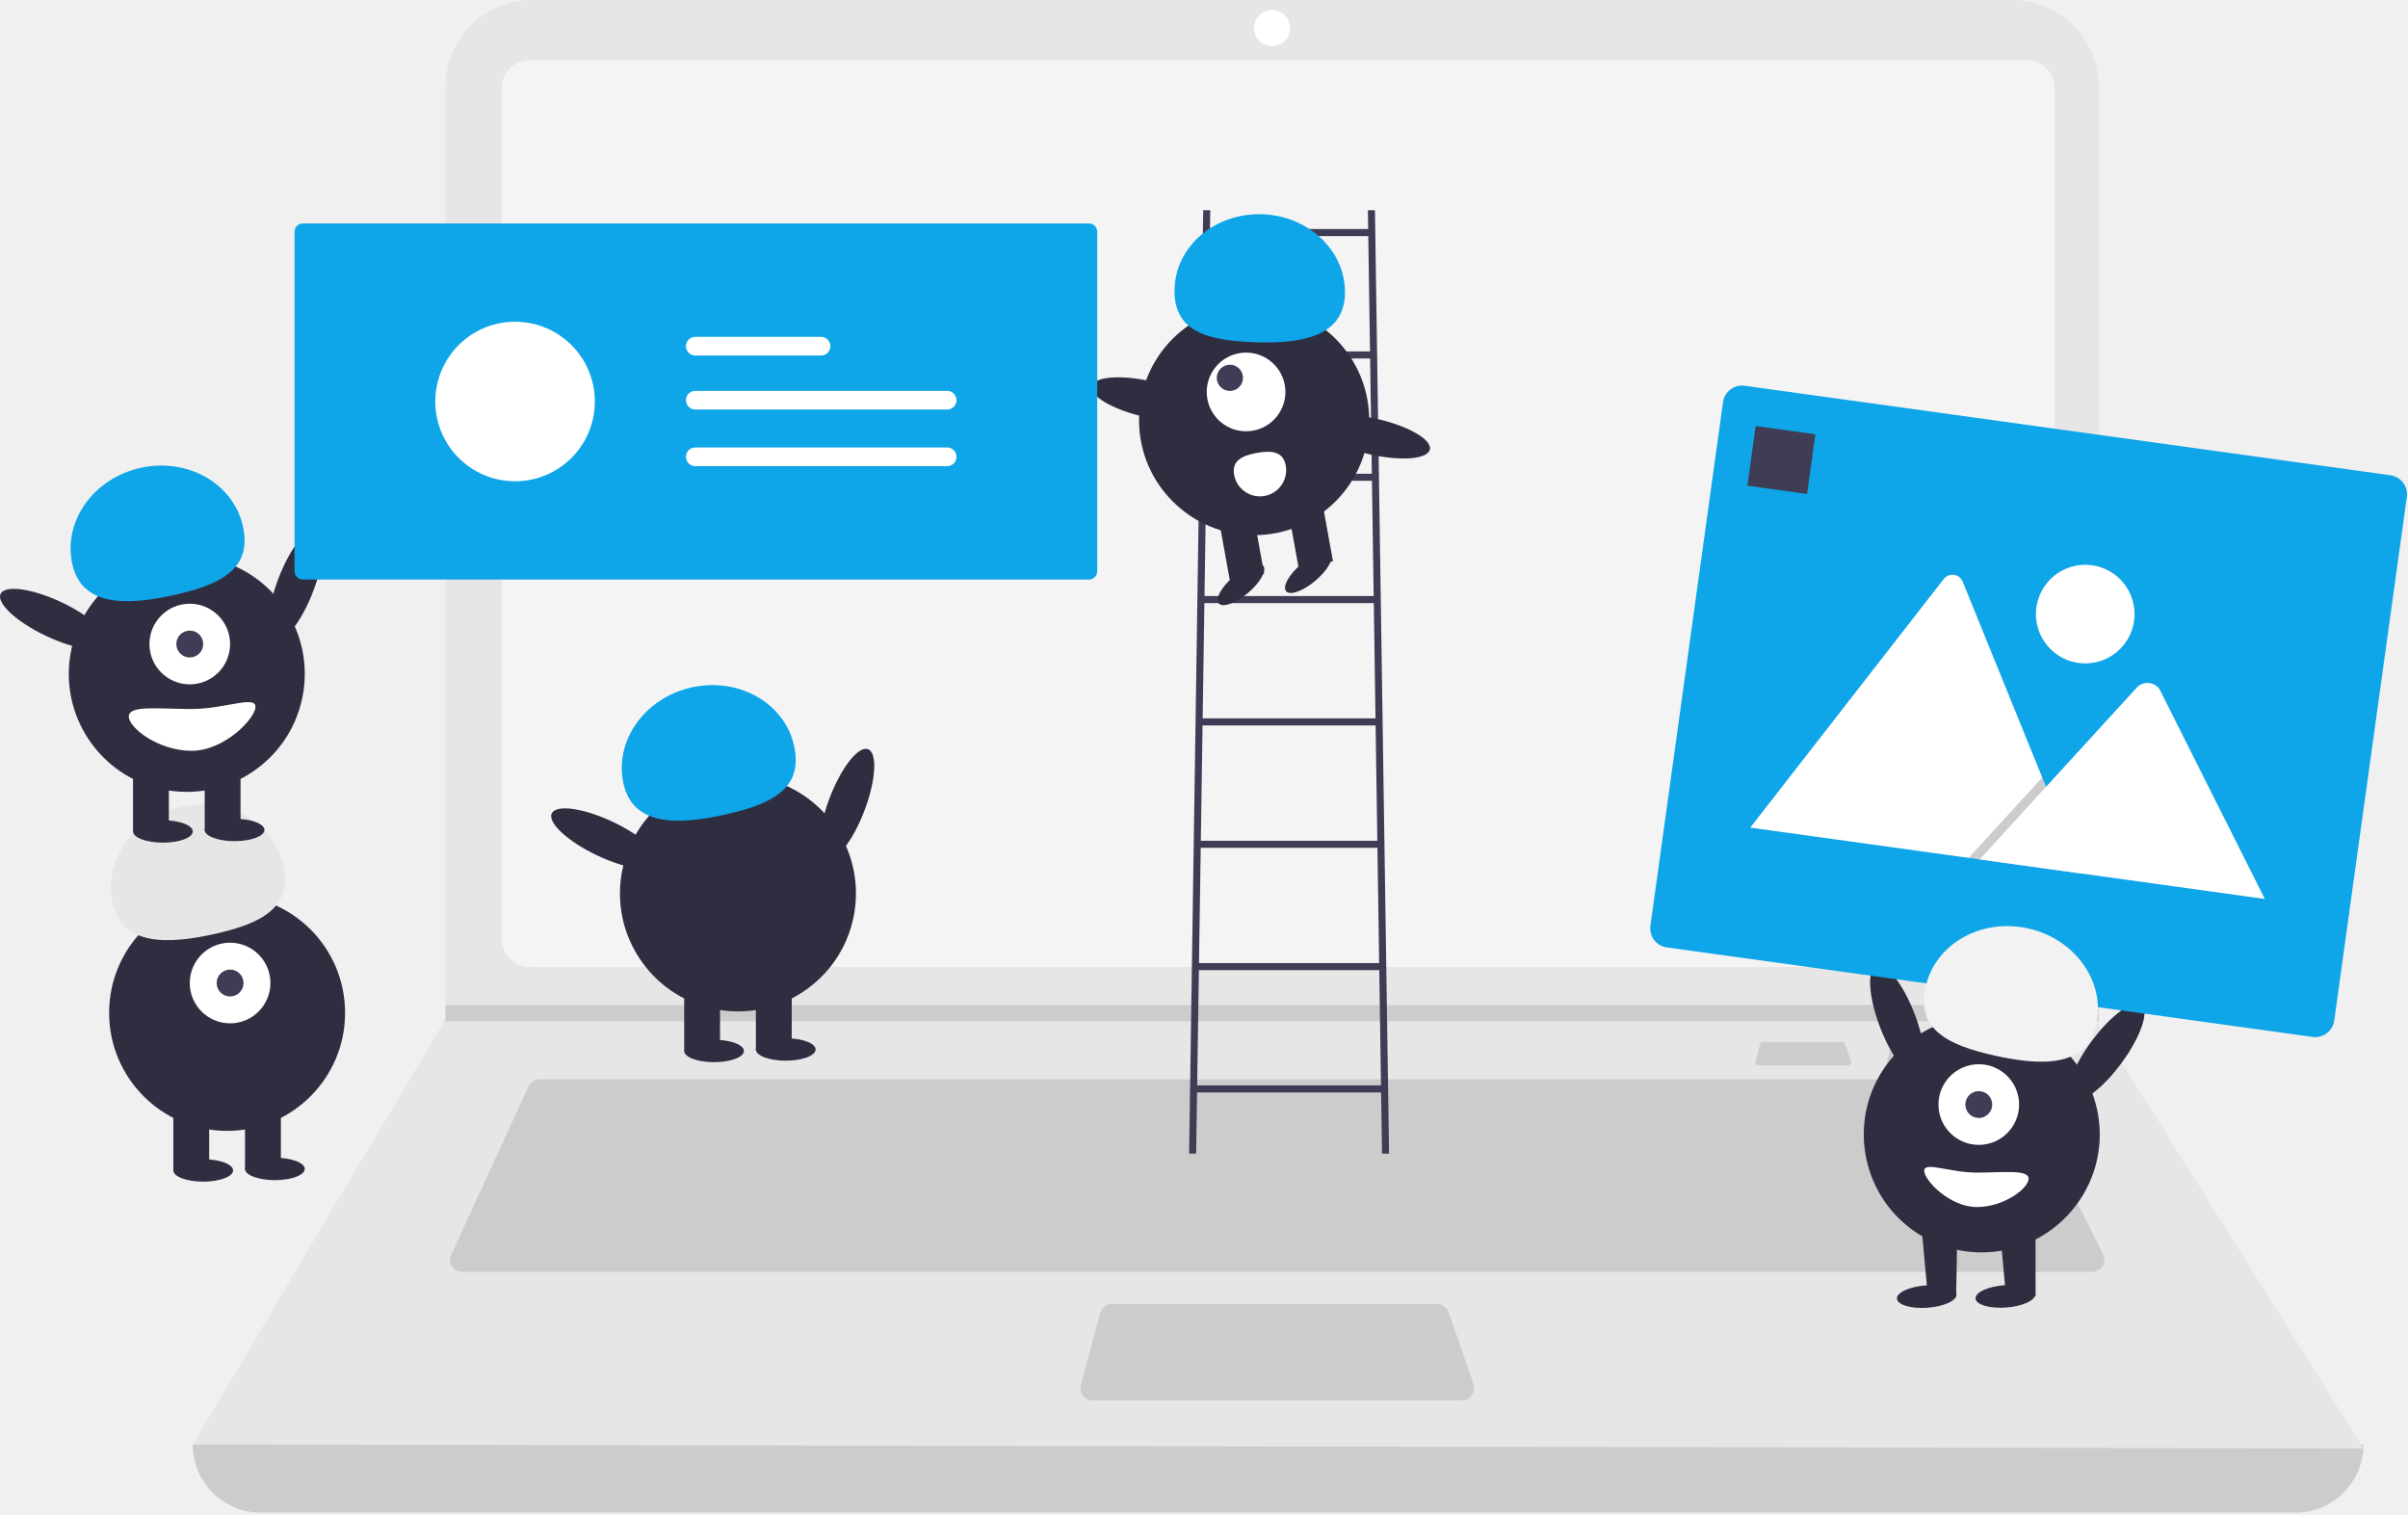
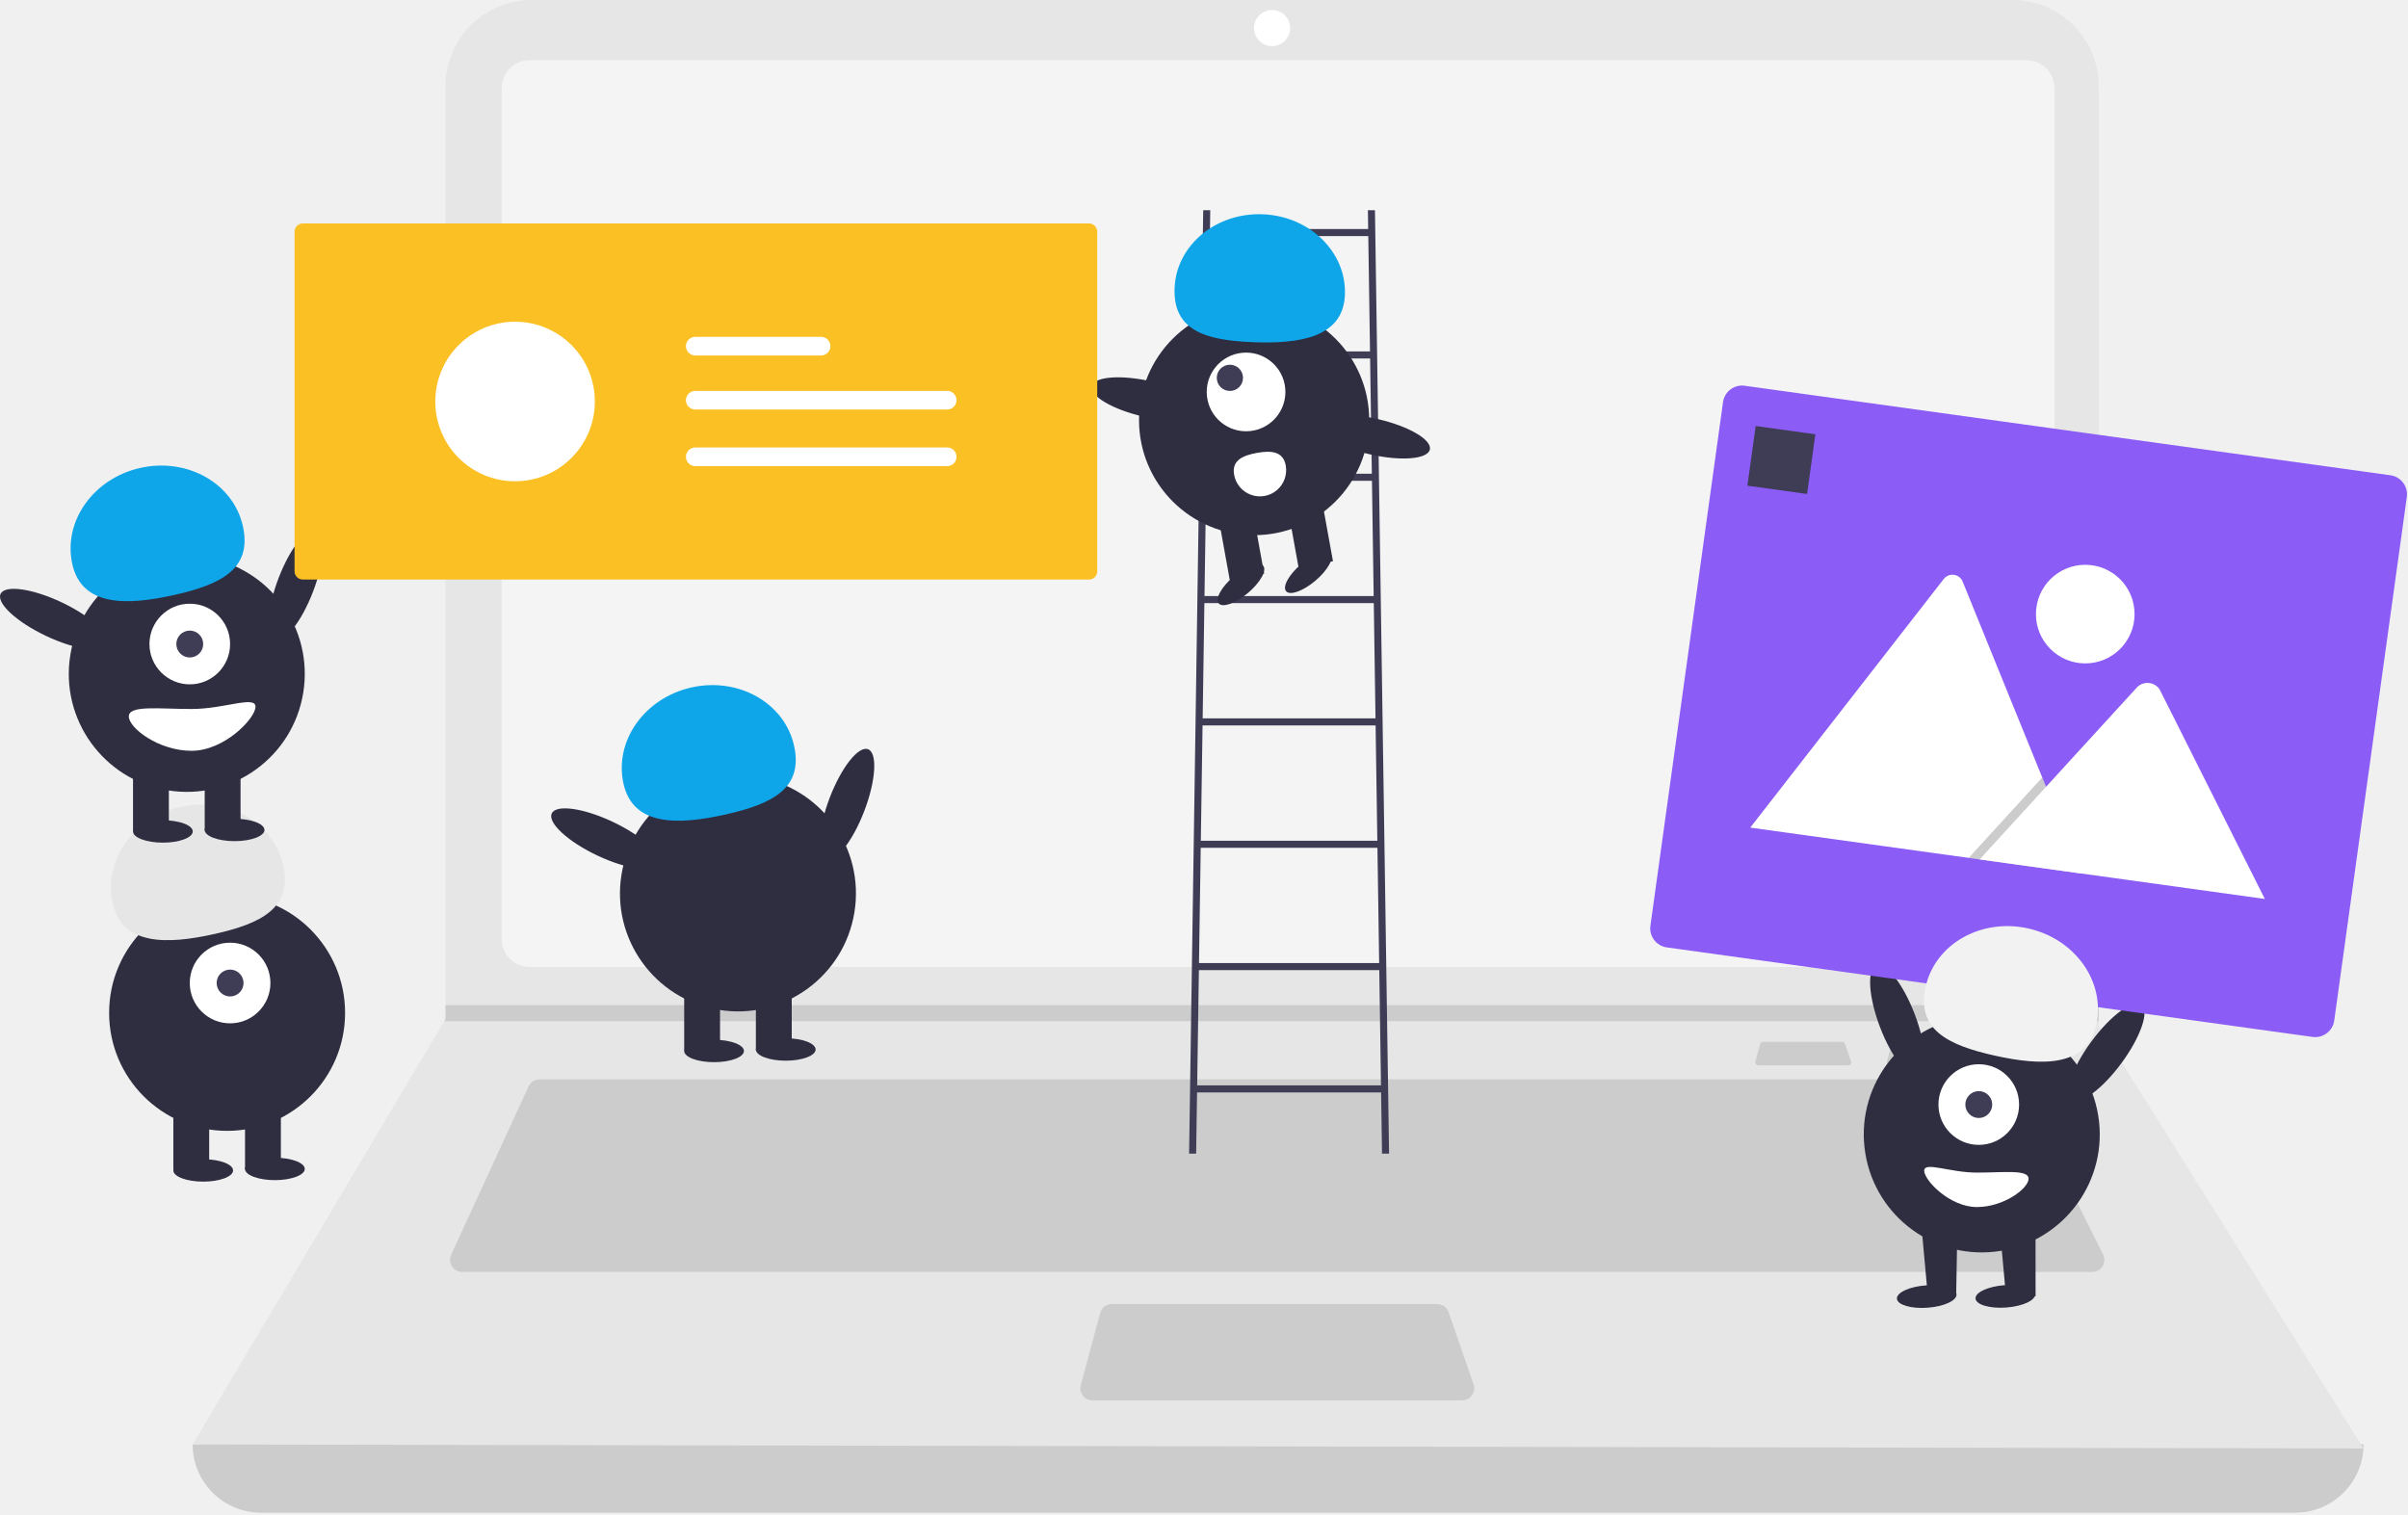
<svg xmlns="http://www.w3.org/2000/svg" width="879px" height="553px" viewBox="0 0 879 553" version="1.1">
  <g id="Page-1" stroke="none" stroke-width="1" fill="none" fill-rule="evenodd">
    <g id="undraw-content-team" transform="translate(-3, 0)">
      <rect id="Rectangle" fill-opacity="0.25" fill="#fff" x="180" y="16" width="579" height="343" rx="20" />
      <path d="M840.863,552.215 L98.229,552.215 C84.477,552.215 73.328,541.066 73.328,527.314 L73.328,527.314 C342.533,496.027 606.678,496.027 865.764,527.314 L865.764,527.314 C865.764,541.066 854.615,552.215 840.863,552.215 Z" id="Path" fill="#CCCCCC" fill-rule="nonzero" />
      <path d="M865.764,528.779 L73.328,527.314 L165.169,372.782 L165.608,372.049 L165.608,31.478 C165.608,23.129 168.924,15.122 174.827,9.219 C180.731,3.315 188.737,-0.001 197.086,2.84217094e-14 L737.612,2.84217094e-14 C745.961,-0.001 753.967,3.315 759.871,9.219 C765.774,15.122 769.09,23.129 769.09,31.478 L769.09,374.393 L865.764,528.779 Z M196.368,21.971 C190.708,21.978 186.121,26.565 186.115,32.225 L186.115,342.754 C186.122,348.414 190.708,353.001 196.368,353.007 L742.724,353.007 C748.384,353 752.97,348.414 752.977,342.754 L752.977,32.225 C752.971,26.565 748.384,21.978 742.724,21.971 L196.368,21.971 Z" id="Combined-Shape" fill="#E6E6E6" fill-rule="nonzero" />
      <path d="M199.959,394.021 C198.244,394.023 196.686,395.021 195.967,396.578 L167.668,458.098 C167.042,459.459 167.152,461.044 167.959,462.305 C168.767,463.566 170.162,464.329 171.659,464.329 L766.771,464.329 C768.294,464.329 769.708,463.54 770.508,462.245 C771.309,460.949 771.381,459.331 770.7,457.969 L739.94,396.449 C739.2,394.957 737.676,394.016 736.011,394.021 L199.959,394.021 Z" id="Path" fill="#CCCCCC" fill-rule="nonzero" />
      <circle id="Oval" fill="#FFFFFF" fill-rule="nonzero" cx="467.349" cy="10.253" r="6.591" />
      <path d="M408.854,476.047 C406.869,476.05 405.131,477.382 404.612,479.299 L397.513,505.664 C397.158,506.984 397.437,508.395 398.268,509.48 C399.1,510.565 400.389,511.201 401.756,511.201 L536.753,511.201 C538.175,511.201 539.508,510.514 540.333,509.356 C541.157,508.198 541.37,506.713 540.905,505.37 L531.778,479.004 C531.165,477.235 529.499,476.048 527.626,476.047 L408.854,476.047 Z" id="Path" fill="#CCCCCC" fill-rule="nonzero" />
      <polygon id="Path" fill="#CCCCCC" fill-rule="nonzero" points="769.09 366.922 769.09 372.782 165.169 372.782 165.623 372.049 165.623 366.922" />
      <path d="M694.547,380.344 C694.064,380.345 693.64,380.669 693.514,381.136 L691.786,387.556 C691.699,387.878 691.767,388.221 691.969,388.485 C692.172,388.75 692.486,388.905 692.819,388.905 L725.693,388.905 C726.039,388.905 726.364,388.737 726.564,388.455 C726.765,388.173 726.817,387.811 726.704,387.484 L724.481,381.064 C724.332,380.633 723.926,380.344 723.47,380.344 L694.547,380.344 Z" id="Path" fill="#CCCCCC" fill-rule="nonzero" />
      <path d="M646.547,380.344 C646.064,380.345 645.64,380.669 645.514,381.136 L643.786,387.556 C643.699,387.878 643.767,388.221 643.969,388.485 C644.172,388.75 644.486,388.905 644.819,388.905 L677.693,388.905 C678.039,388.905 678.364,388.737 678.564,388.455 C678.765,388.173 678.817,387.811 678.704,387.484 L676.481,381.064 C676.332,380.633 675.926,380.344 675.47,380.344 L646.547,380.344 Z" id="Path" fill="#CCCCCC" fill-rule="nonzero" />
      <path d="M507.481,421.14 L510.058,421.14 L504.905,76.751 L502.328,76.751 L502.431,83.622 L444.684,83.622 L444.787,76.751 L442.211,76.751 L437.058,421.14 L439.634,421.14 L439.968,398.81 L507.147,398.81 L507.481,421.14 Z M503.768,172.94 L443.348,172.94 L443.978,130.857 L503.138,130.857 L503.768,172.94 Z M503.806,175.516 L504.436,217.598 L442.68,217.598 L443.309,175.516 L503.806,175.516 Z M504.474,220.175 L505.104,262.257 L442.012,262.257 L442.641,220.175 L504.474,220.175 Z M505.143,264.834 L505.772,306.916 L441.343,306.916 L441.973,264.834 L505.143,264.834 Z M505.811,309.493 L506.44,351.575 L440.675,351.575 L441.305,309.493 L505.811,309.493 Z M502.47,86.198 L503.099,128.281 L444.016,128.281 L444.646,86.198 L502.47,86.198 Z M440.007,396.234 L440.637,354.151 L506.479,354.151 L507.109,396.234 L440.007,396.234 Z" id="Shape" fill="#3F3D56" fill-rule="nonzero" />
      <circle id="Oval" fill="#2F2E41" fill-rule="nonzero" cx="460.794" cy="153.358" r="42.012" />
      <rect id="Rectangle" fill="#2F2E41" fill-rule="nonzero" transform="translate(481.2635, 194.7793) rotate(-10.26106) translate(-481.2635, -194.7793) " x="474.882" y="183.346" width="12.763" height="22.867" />
      <rect id="Rectangle" fill="#2F2E41" fill-rule="nonzero" transform="translate(456.1454, 199.3264) rotate(-10.26106) translate(-456.1454, -199.3264) " x="449.764" y="187.893" width="12.763" height="22.867" />
      <ellipse id="Oval" fill="#2F2E41" fill-rule="nonzero" transform="translate(455.9919, 213.4058) rotate(-40.26106) translate(-455.9919, -213.4058) " cx="455.992" cy="213.406" rx="10.636" ry="3.989" />
      <ellipse id="Oval" fill="#2F2E41" fill-rule="nonzero" transform="translate(480.5869, 208.9534) rotate(-40.26106) translate(-480.5869, -208.9534) " cx="480.587" cy="208.953" rx="10.636" ry="3.989" />
      <circle id="Oval" fill="#FFFFFF" fill-rule="nonzero" cx="457.853" cy="143.081" r="14.359" />
      <circle id="Oval" fill="#3F3D56" fill-rule="nonzero" cx="451.952" cy="137.934" r="4.786" />
      <path d="M493.936,107.653 C494.568,92.099 481.163,78.925 463.995,78.228 C446.828,77.53 432.399,89.574 431.767,105.127 C431.135,120.681 443.069,124.215 460.236,124.912 C477.404,125.61 493.304,123.206 493.936,107.653 Z" id="Path" fill="#0ea5e9" fill-rule="nonzero" />
      <ellipse id="Oval" fill="#2F2E41" fill-rule="nonzero" transform="translate(422.0018, 145.7037) rotate(-77.0899) translate(-422.0018, -145.7037) " cx="422.002" cy="145.704" rx="6.594" ry="21.006" />
      <ellipse id="Oval" fill="#2F2E41" fill-rule="nonzero" transform="translate(504.4704, 159.4181) rotate(-77.0899) translate(-504.4704, -159.4181) " cx="504.47" cy="159.418" rx="6.594" ry="21.006" />
      <path d="M472.333,169.914 C472.949,173.28 471.721,176.719 469.113,178.934 C466.504,181.148 462.912,181.802 459.69,180.649 C456.469,179.495 454.108,176.71 453.498,173.343 L453.494,173.325 C452.553,168.122 456.575,166.281 461.777,165.34 C466.979,164.398 471.391,164.712 472.333,169.914 Z" id="Path" fill="#FFFFFF" fill-rule="nonzero" />
      <ellipse id="Oval" fill="#2F2E41" fill-rule="nonzero" transform="translate(312.1859, 293.6337) rotate(-69.08217) translate(-312.1859, -293.6337) " cx="312.186" cy="293.634" rx="21.534" ry="6.76" />
      <circle id="Oval" fill="#2F2E41" fill-rule="nonzero" transform="translate(272.3788, 326.1557) rotate(-80.78252) translate(-272.3788, -326.1557) " cx="272.379" cy="326.156" r="43.067" />
      <rect id="Rectangle" fill="#2F2E41" fill-rule="nonzero" x="252.753" y="359.955" width="13.084" height="23.442" />
      <rect id="Rectangle" fill="#2F2E41" fill-rule="nonzero" x="278.921" y="359.955" width="13.084" height="23.442" />
      <ellipse id="Oval" fill="#2F2E41" fill-rule="nonzero" cx="263.656" cy="383.67" rx="10.903" ry="4.089" />
      <ellipse id="Oval" fill="#2F2E41" fill-rule="nonzero" cx="289.824" cy="383.125" rx="10.903" ry="4.089" />
      <path d="M230.602,286.104 C227.125,270.531 238.241,254.794 255.431,250.956 C272.621,247.117 289.375,256.631 292.852,272.204 C296.33,287.778 284.937,293.522 267.747,297.36 C250.558,301.199 234.08,301.678 230.602,286.104 Z" id="Path" fill="#0ea5e9" fill-rule="nonzero" />
      <ellipse id="Oval" fill="#2F2E41" fill-rule="nonzero" transform="translate(223.8706, 306.1723) rotate(-64.62574) translate(-223.8706, -306.1723) " cx="223.871" cy="306.172" rx="6.76" ry="21.534" />
      <circle id="Oval" fill="#2F2E41" fill-rule="nonzero" cx="85.901" cy="369.763" r="43.067" />
      <rect id="Rectangle" fill="#2F2E41" fill-rule="nonzero" x="66.275" y="403.563" width="13.084" height="23.442" />
      <rect id="Rectangle" fill="#2F2E41" fill-rule="nonzero" x="92.443" y="403.563" width="13.084" height="23.442" />
      <ellipse id="Oval" fill="#2F2E41" fill-rule="nonzero" cx="77.178" cy="427.277" rx="10.903" ry="4.089" />
      <ellipse id="Oval" fill="#2F2E41" fill-rule="nonzero" cx="103.346" cy="426.732" rx="10.903" ry="4.089" />
      <circle id="Oval" fill="#FFFFFF" fill-rule="nonzero" cx="86.991" cy="358.86" r="14.719" />
      <circle id="Oval" fill="#3F3D56" fill-rule="nonzero" cx="86.991" cy="358.86" r="4.906" />
      <path d="M44.124,329.712 C40.647,314.138 51.763,298.401 68.953,294.563 C86.143,290.725 102.897,300.238 106.374,315.812 C109.852,331.386 98.459,337.13 81.269,340.968 C64.08,344.806 47.602,345.286 44.124,329.712 Z" id="Path" fill="#E6E6E6" fill-rule="nonzero" />
      <ellipse id="Oval" fill="#2F2E41" fill-rule="nonzero" transform="translate(110.9887, 213.4908) rotate(-69.08217) translate(-110.9887, -213.4908) " cx="110.989" cy="213.491" rx="21.534" ry="6.76" />
      <circle id="Oval" fill="#2F2E41" fill-rule="nonzero" transform="translate(71.18157, 246.0128) rotate(-80.78252) translate(-71.18157, -246.0128) " cx="71.182" cy="246.013" r="43.067" />
      <rect id="Rectangle" fill="#2F2E41" fill-rule="nonzero" x="51.556" y="279.812" width="13.084" height="23.442" />
      <rect id="Rectangle" fill="#2F2E41" fill-rule="nonzero" x="77.723" y="279.812" width="13.084" height="23.442" />
      <ellipse id="Oval" fill="#2F2E41" fill-rule="nonzero" cx="62.459" cy="303.527" rx="10.903" ry="4.089" />
      <ellipse id="Oval" fill="#2F2E41" fill-rule="nonzero" cx="88.627" cy="302.982" rx="10.903" ry="4.089" />
      <circle id="Oval" fill="#FFFFFF" fill-rule="nonzero" cx="72.272" cy="235.11" r="14.719" />
      <circle id="Oval" fill="#3F3D56" fill-rule="nonzero" cx="72.272" cy="235.11" r="4.906" />
      <path d="M29.405,205.961 C25.927,190.388 37.044,174.651 54.233,170.812 C71.423,166.974 88.178,176.488 91.655,192.061 C95.133,207.635 83.74,213.379 66.55,217.217 C49.36,221.056 32.882,221.535 29.405,205.961 Z" id="Path" fill="#0ea5e9" fill-rule="nonzero" />
      <ellipse id="Oval" fill="#2F2E41" fill-rule="nonzero" transform="translate(22.6734, 226.0294) rotate(-64.62574) translate(-22.6734, -226.0294) " cx="22.673" cy="226.029" rx="6.76" ry="21.534" />
      <path d="M50.027,261.55 C50.027,265.765 60.88,274.088 72.924,274.088 C84.967,274.088 96.259,262.221 96.259,258.006 C96.259,253.791 84.967,258.824 72.924,258.824 C60.88,258.824 50.027,257.335 50.027,261.55 Z" id="Path" fill="#FFFFFF" fill-rule="nonzero" />
-       <path d="M113.524,81.569 C111.868,81.57 110.526,82.913 110.524,84.569 L110.524,208.569 C110.526,210.225 111.868,211.567 113.524,211.569 L400.524,211.569 C402.18,211.567 403.522,210.225 403.524,208.569 L403.524,84.569 C403.522,82.913 402.18,81.57 400.524,81.569 L113.524,81.569 Z" id="Path" fill="#0ea5e9" fill-rule="nonzero" />
+       <path d="M113.524,81.569 C111.868,81.57 110.526,82.913 110.524,84.569 L110.524,208.569 C110.526,210.225 111.868,211.567 113.524,211.569 L400.524,211.569 C402.18,211.567 403.522,210.225 403.524,208.569 L403.524,84.569 C403.522,82.913 402.18,81.57 400.524,81.569 L113.524,81.569 Z" id="Path" fill="#fbc024" fill-rule="nonzero" />
      <circle id="Oval" fill="#FFFFFF" fill-rule="nonzero" cx="191.018" cy="146.569" r="29.121" />
      <path d="M256.744,142.694 C254.885,142.725 253.394,144.24 253.394,146.099 C253.394,147.958 254.885,149.473 256.744,149.504 L348.689,149.504 C349.906,149.525 351.042,148.895 351.668,147.851 C352.294,146.807 352.316,145.508 351.724,144.444 C351.133,143.38 350.018,142.713 348.801,142.694 C348.764,142.694 348.727,142.694 348.689,142.694 L256.744,142.694 Z" id="b71acdfd-6a55-428e-917a-53f192cb0203" fill="#FFFFFF" fill-rule="nonzero" />
      <path d="M256.744,122.967 C254.885,122.998 253.394,124.513 253.394,126.372 C253.394,128.231 254.885,129.746 256.744,129.777 L302.659,129.777 C303.876,129.798 305.012,129.167 305.638,128.123 C306.264,127.08 306.286,125.781 305.694,124.717 C305.103,123.653 303.988,122.986 302.771,122.967 C302.734,122.966 302.696,122.966 302.659,122.967 L256.744,122.967 Z" id="ad4fbcfa-41b0-45f9-a593-23b6dc3fe165" fill="#FFFFFF" fill-rule="nonzero" />
      <path d="M256.744,163.361 C254.885,163.391 253.394,164.907 253.394,166.766 C253.394,168.624 254.885,170.14 256.744,170.17 L348.689,170.17 C349.906,170.191 351.042,169.561 351.668,168.517 C352.294,167.473 352.316,166.175 351.724,165.111 C351.133,164.047 350.018,163.38 348.801,163.361 C348.764,163.36 348.727,163.36 348.689,163.361 L256.744,163.361 Z" id="bce2a7cd-a325-424d-9b3a-f63d1dad5aba" fill="#FFFFFF" fill-rule="nonzero" />
      <ellipse id="Oval" fill="#2F2E41" fill-rule="nonzero" transform="translate(695.6027, 372.6101) rotate(-20.91783) translate(-695.6027, -372.6101) " cx="695.603" cy="372.61" rx="6.76" ry="21.534" />
      <circle id="Oval" fill="#2F2E41" fill-rule="nonzero" transform="translate(726.4098, 414.1321) rotate(-9.21747) translate(-726.4098, -414.1321) " cx="726.41" cy="414.132" r="43.067" />
      <polygon id="Path" fill="#2F2E41" fill-rule="nonzero" points="746.035 447.932 732.952 447.932 735.512 476.005 746.058 473.14" />
      <polygon id="Path" fill="#2F2E41" fill-rule="nonzero" points="717.512 448.005 704.428 448.005 706.988 476.078 717.058 473.14" />
      <ellipse id="Oval" fill="#2F2E41" fill-rule="nonzero" transform="translate(706.3181, 473.3191) rotate(-4.18164) translate(-706.3181, -473.3191) " cx="706.318" cy="473.319" rx="10.903" ry="4.089" />
      <circle id="Oval" fill="#FFFFFF" fill-rule="nonzero" cx="725.319" cy="403.229" r="14.719" />
      <circle id="Oval" fill="#3F3D56" fill-rule="nonzero" cx="725.319" cy="403.229" r="4.906" />
      <ellipse id="Oval" fill="#2F2E41" fill-rule="nonzero" transform="translate(771.918, 384.1487) rotate(-53.5499) translate(-771.918, -384.1487) " cx="771.918" cy="384.149" rx="21.534" ry="6.76" />
      <path d="M705.397,436.339 C705.397,432.865 714.342,426.005 724.268,426.005 C734.194,426.005 743.5,435.785 743.5,439.259 C743.5,442.733 734.194,438.585 724.268,438.585 C714.342,438.585 705.397,439.813 705.397,436.339 Z" id="Path" fill="#FFFFFF" fill-rule="nonzero" transform="translate(724.4485, 433.3253) rotate(-180) translate(-724.4485, -433.3253) " />
-       <path d="M847.177,378.542 L611.431,345.861 C607.604,345.325 604.933,341.794 605.459,337.966 L631.961,146.794 C632.496,142.967 636.027,140.295 639.855,140.821 L875.601,173.503 C879.428,174.038 882.1,177.569 881.573,181.397 L855.072,372.569 C854.536,376.396 851.005,379.068 847.177,378.542 L847.177,378.542 Z" id="Path" fill="#0ea5e9" fill-rule="nonzero" />
+       <path d="M847.177,378.542 L611.431,345.861 C607.604,345.325 604.933,341.794 605.459,337.966 L631.961,146.794 C632.496,142.967 636.027,140.295 639.855,140.821 L875.601,173.503 C879.428,174.038 882.1,177.569 881.573,181.397 L855.072,372.569 C854.536,376.396 851.005,379.068 847.177,378.542 L847.177,378.542 Z" id="Path" fill="#8b5cf6" fill-rule="nonzero" />
      <path d="M762.722,318.88 L642.368,302.195 C642.217,302.176 642.068,302.143 641.923,302.097 L712.514,211.391 C713.394,210.239 714.827,209.649 716.263,209.849 C717.699,210.048 718.917,211.004 719.451,212.352 L748.481,283.815 L749.872,287.235 L762.722,318.88 Z" id="Path" fill="#FFFFFF" fill-rule="nonzero" />
      <polygon id="Path" fill="#000000" fill-rule="nonzero" opacity="0.2" points="762.722 318.879 721.63 313.183 745.864 286.679 747.609 284.77 748.481 283.815 749.872 287.235" />
      <path d="M829.735,328.169 L725.638,313.739 L749.872,287.235 L751.616,285.325 L783.195,250.785 C784.299,249.736 785.796,249.204 787.314,249.323 C788.832,249.442 790.229,250.199 791.156,251.408 C791.271,251.576 791.376,251.751 791.469,251.932 L829.735,328.169 Z" id="Path" fill="#FFFFFF" fill-rule="nonzero" />
      <circle id="Oval" fill="#FFFFFF" fill-rule="nonzero" cx="764.186" cy="224.184" r="18" />
      <rect id="Rectangle" fill="#3F3D56" fill-rule="nonzero" transform="translate(653.2622, 167.9236) rotate(7.89277) translate(-653.2622, -167.9236) " x="642.262" y="156.924" width="22" height="22" />
      <path d="M768.187,374.081 C771.664,358.507 760.548,342.77 743.358,338.932 C726.168,335.093 709.414,344.607 705.936,360.181 C702.459,375.755 713.851,381.498 731.041,385.337 C748.231,389.175 764.709,389.654 768.187,374.081 Z" id="Path" fill="#F2F2F2" fill-rule="nonzero" />
      <ellipse id="Oval" fill="#2F2E41" fill-rule="nonzero" transform="translate(735.0106, 473.2499) rotate(-4.18164) translate(-735.0106, -473.2499) " cx="735.011" cy="473.25" rx="10.903" ry="4.089" />
    </g>
  </g>
</svg>
